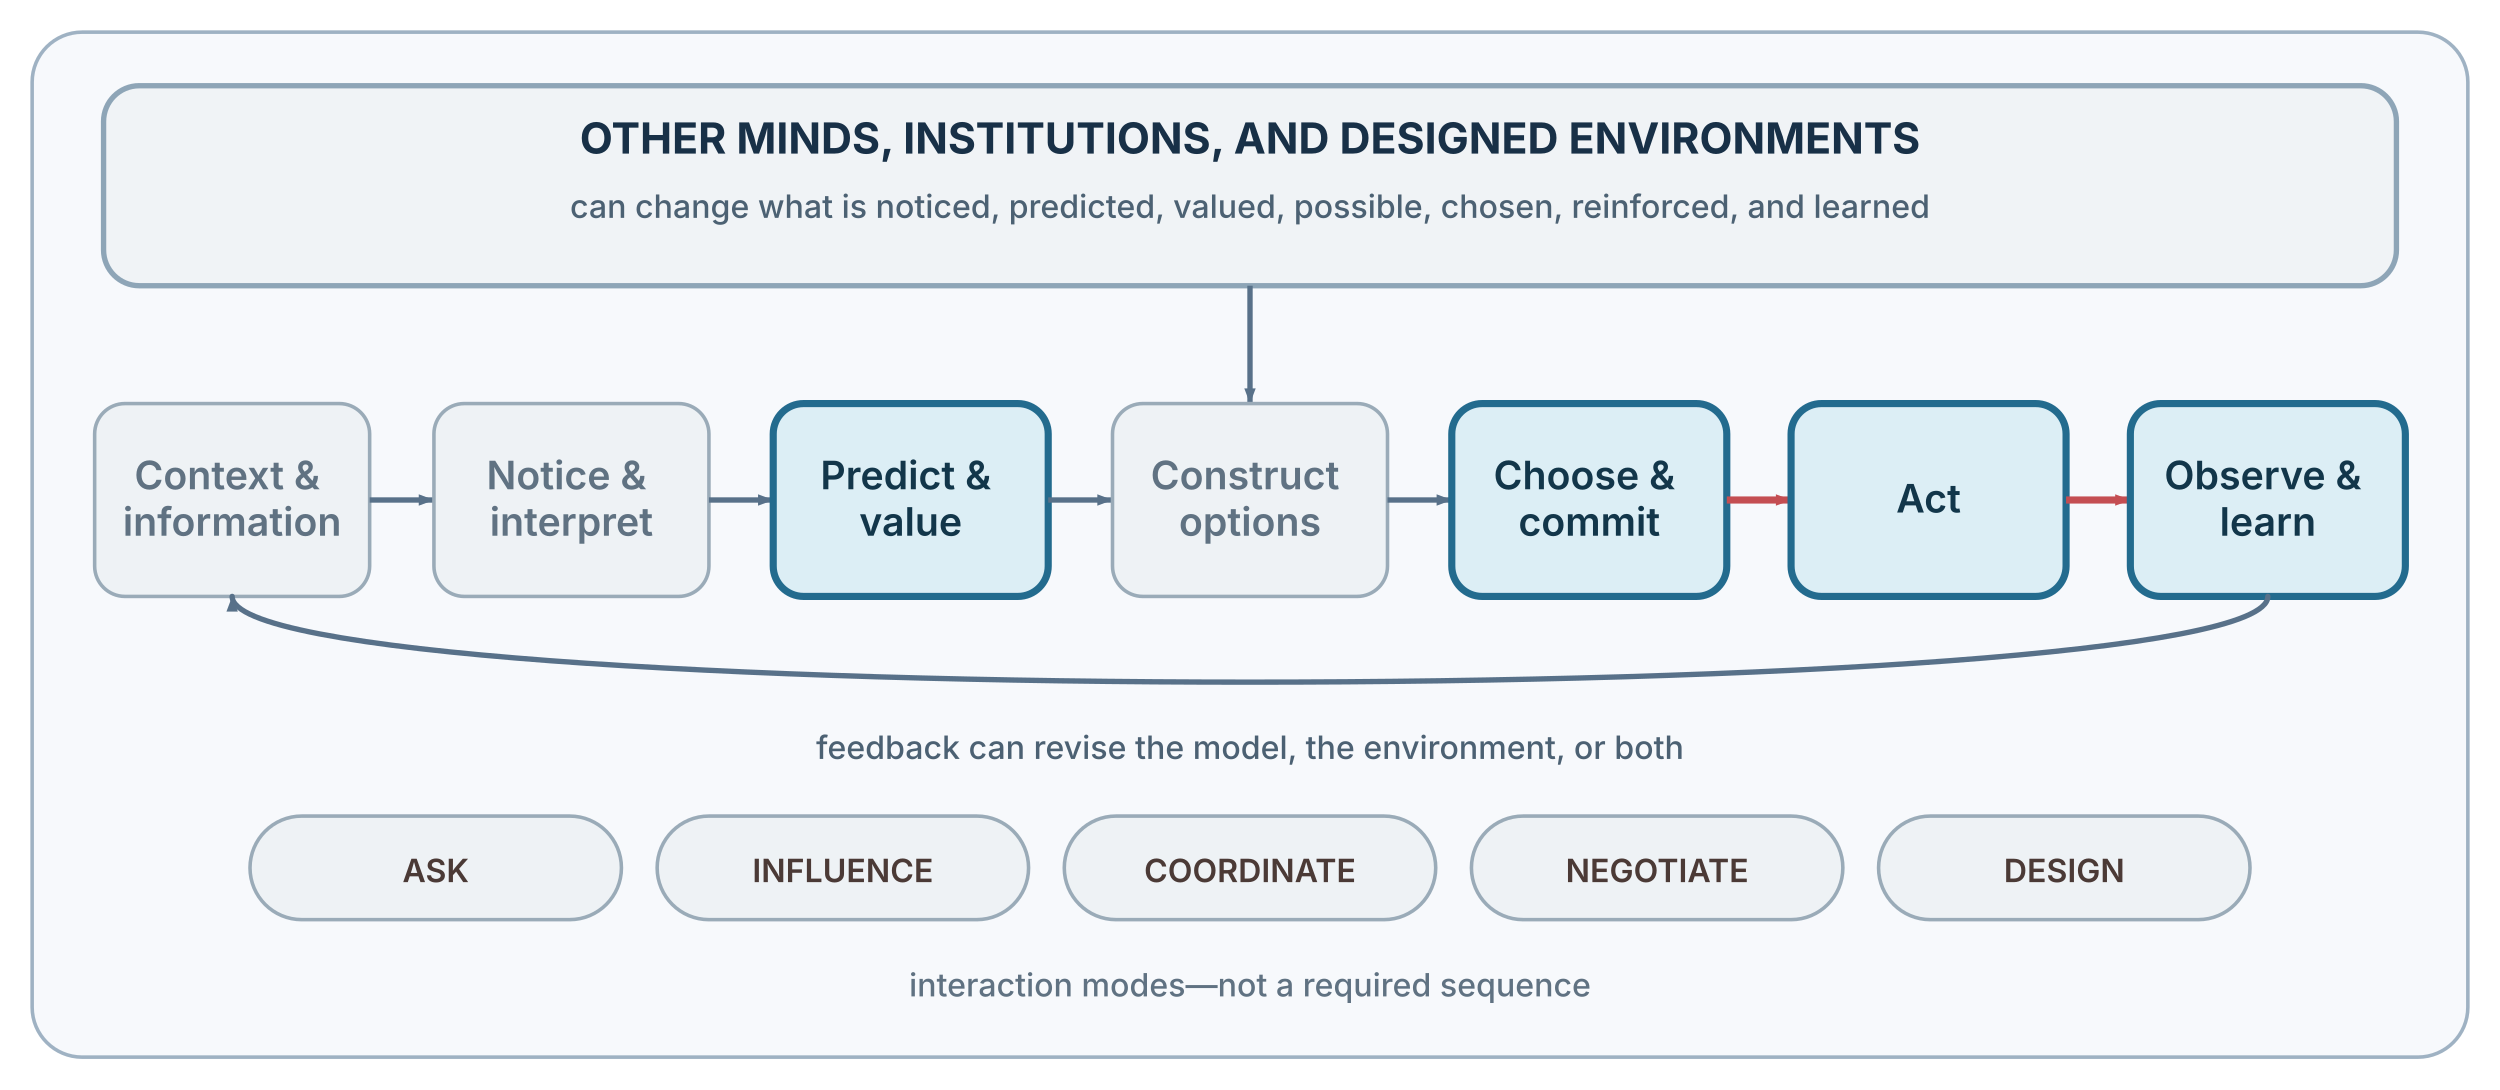
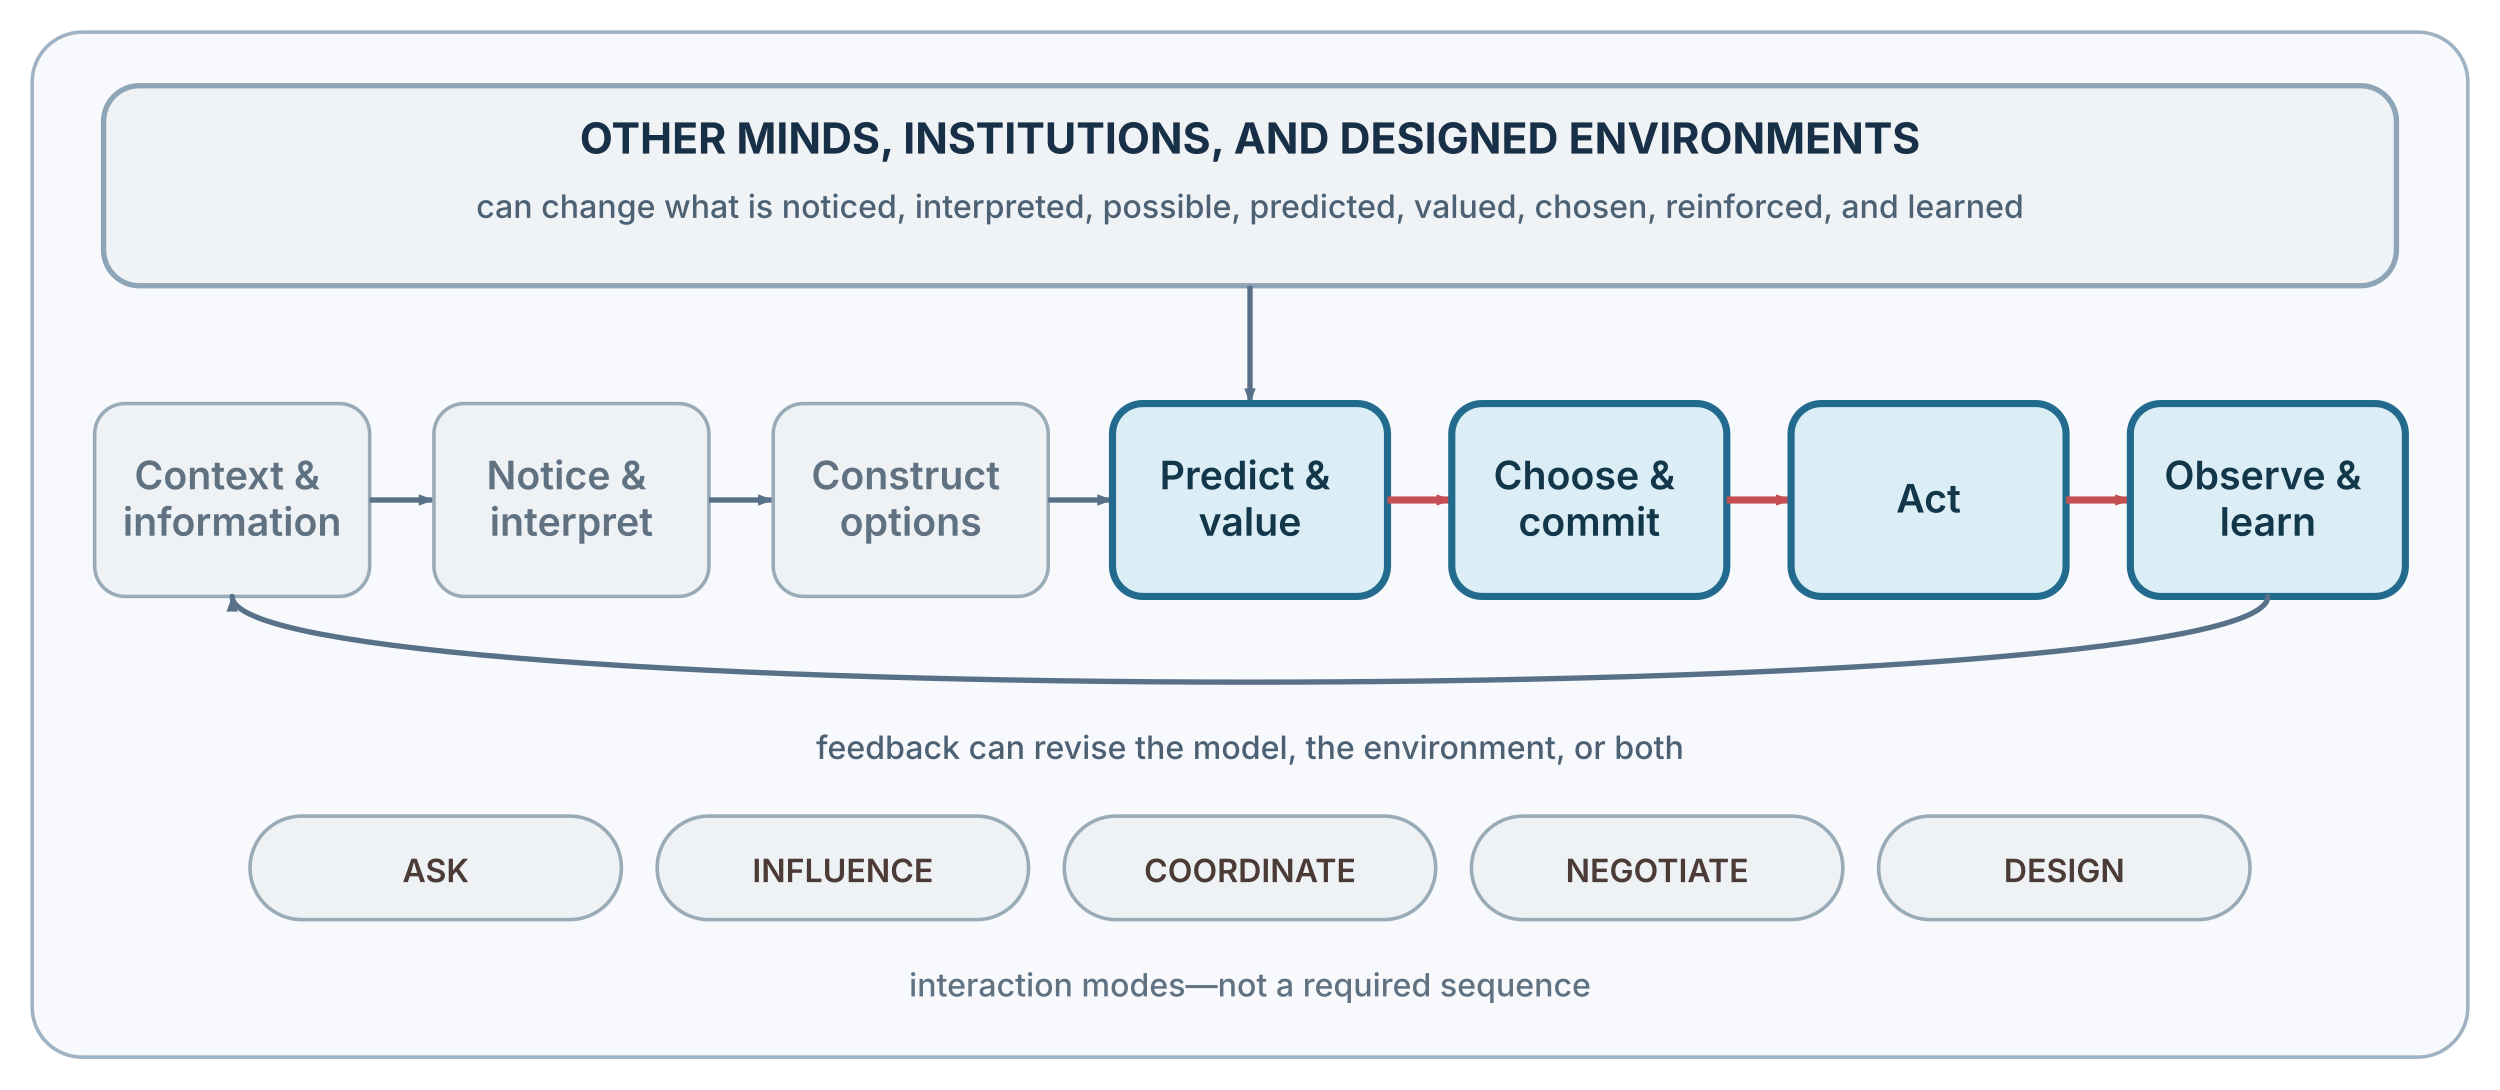
<svg xmlns="http://www.w3.org/2000/svg" width="1400" height="610" viewBox="0 0 1400 610" role="img" aria-labelledby="title desc">
  <defs>
    <marker id="arrow" viewBox="0 0 10 8" markerWidth="10" markerHeight="8" refX="9" refY="4" orient="auto" markerUnits="userSpaceOnUse">
      <path d="M0.5,0.8 L9,4 L0.5,7.2 z" fill="#587189" />
    </marker>
    <marker id="arrow-accent" viewBox="0 0 10 8" markerWidth="10" markerHeight="8" refX="9" refY="4" orient="auto" markerUnits="userSpaceOnUse">
      <path d="M0.5,0.8 L9,4 L0.5,7.2 z" fill="#c44e52" />
    </marker>
    <style>.node-label{font:600 22px -apple-system,BlinkMacSystemFont,"Segoe UI",sans-serif}.small{font:500 18px -apple-system,BlinkMacSystemFont,"Segoe UI",sans-serif}.outer{font:650 24px -apple-system,BlinkMacSystemFont,"Segoe UI",sans-serif}.mode{font:600 18px -apple-system,BlinkMacSystemFont,"Segoe UI",sans-serif}</style>
  </defs>
  <rect x="18" y="18" width="1364" height="574" rx="28" fill="#f7f9fc" stroke="#9fb2c3" stroke-width="2" />
  <rect x="58" y="48" width="1284" height="112" rx="20" fill="#f0f3f6" stroke="#8ea5b7" stroke-width="3" />
  <text x="700" y="86" class="outer" fill="#183047" text-anchor="middle">OTHER MINDS, INSTITUTIONS, AND DESIGNED ENVIRONMENTS</text>
-   <text x="700" y="122" class="small" fill="#4c6173" text-anchor="middle">can change what is noticed, predicted, valued, possible, chosen, reinforced, and learned</text>
+   <text x="700" y="122" class="small" fill="#4c6173" text-anchor="middle">can change what is noticed, interpreted, possible, predicted, valued, chosen, reinforced, and learned</text>
  <path d="M700 160 L700 226" fill="none" stroke="#587189" stroke-width="3" marker-end="url(#arrow)" />
  <rect x="53" y="226" width="154" height="108" rx="17" fill="#eef2f5" stroke="#9aabb8" stroke-width="2" />
  <text class="node-label" fill="#607282" text-anchor="middle">
    <tspan x="130" y="274">Context &amp;</tspan>
    <tspan x="130" y="300">information</tspan>
  </text>
  <path d="M207 280 L243 280" stroke="#587189" stroke-width="3" marker-end="url(#arrow)" />
  <rect x="243" y="226" width="154" height="108" rx="17" fill="#eef2f5" stroke="#9aabb8" stroke-width="2" />
  <text class="node-label" fill="#607282" text-anchor="middle">
    <tspan x="320" y="274">Notice &amp;</tspan>
    <tspan x="320" y="300">interpret</tspan>
  </text>
  <path d="M397 280 L433 280" stroke="#587189" stroke-width="3" marker-end="url(#arrow)" />
-   <rect x="433" y="226" width="154" height="108" rx="17" fill="#dceef5" stroke="#236b8e" stroke-width="4" />
-   <text class="node-label" fill="#12364a" text-anchor="middle">
-     <tspan x="510" y="274">Predict &amp;</tspan>
-     <tspan x="510" y="300">value</tspan>
+   <rect x="433" y="226" width="154" height="108" rx="17" fill="#eef2f5" stroke="#9aabb8" stroke-width="2" />
+   <text class="node-label" fill="#607282" text-anchor="middle">
+     <tspan x="510" y="274">Construct</tspan>
+     <tspan x="510" y="300">options</tspan>
  </text>
  <path d="M587 280 L623 280" stroke="#587189" stroke-width="3" marker-end="url(#arrow)" />
-   <rect x="623" y="226" width="154" height="108" rx="17" fill="#eef2f5" stroke="#9aabb8" stroke-width="2" />
-   <text class="node-label" fill="#607282" text-anchor="middle">
-     <tspan x="700" y="274">Construct</tspan>
-     <tspan x="700" y="300">options</tspan>
+   <rect x="623" y="226" width="154" height="108" rx="17" fill="#dceef5" stroke="#236b8e" stroke-width="4" />
+   <text class="node-label" fill="#12364a" text-anchor="middle">
+     <tspan x="700" y="274">Predict &amp;</tspan>
+     <tspan x="700" y="300">value</tspan>
  </text>
-   <path d="M777 280 L813 280" stroke="#587189" stroke-width="3" marker-end="url(#arrow)" />
+   <path d="M777 280 L813 280" stroke="#c44e52" stroke-width="4" marker-end="url(#arrow-accent)" />
  <rect x="813" y="226" width="154" height="108" rx="17" fill="#dceef5" stroke="#236b8e" stroke-width="4" />
  <text class="node-label" fill="#12364a" text-anchor="middle">
    <tspan x="890" y="274">Choose &amp;</tspan>
    <tspan x="890" y="300">commit</tspan>
  </text>
  <path d="M967 280 L1003 280" stroke="#c44e52" stroke-width="4" marker-end="url(#arrow-accent)" />
  <rect x="1003" y="226" width="154" height="108" rx="17" fill="#dceef5" stroke="#236b8e" stroke-width="4" />
  <text class="node-label" fill="#12364a" text-anchor="middle">
    <tspan x="1080" y="287">Act</tspan>
  </text>
  <path d="M1157 280 L1193 280" stroke="#c44e52" stroke-width="4" marker-end="url(#arrow-accent)" />
  <rect x="1193" y="226" width="154" height="108" rx="17" fill="#dceef5" stroke="#236b8e" stroke-width="4" />
  <text class="node-label" fill="#12364a" text-anchor="middle">
    <tspan x="1270" y="274">Observe &amp;</tspan>
    <tspan x="1270" y="300">learn</tspan>
  </text>
  <path d="M1270 334 C1270 398, 130 398, 130 334" fill="none" stroke="#587189" stroke-width="3" stroke-linecap="round" marker-end="url(#arrow)" />
  <text x="700" y="425" class="small" fill="#4c6173" text-anchor="middle">feedback can revise the model, the environment, or both</text>
  <rect x="140" y="457" width="208" height="58" rx="29" fill="#eef2f5" stroke="#9aabb8" stroke-width="2" />
  <text x="244.0" y="494" class="mode" fill="#4b3a36" text-anchor="middle">ASK</text>
  <rect x="368" y="457" width="208" height="58" rx="29" fill="#eef2f5" stroke="#9aabb8" stroke-width="2" />
  <text x="472.0" y="494" class="mode" fill="#4b3a36" text-anchor="middle">INFLUENCE</text>
  <rect x="596" y="457" width="208" height="58" rx="29" fill="#eef2f5" stroke="#9aabb8" stroke-width="2" />
  <text x="700.0" y="494" class="mode" fill="#4b3a36" text-anchor="middle">COORDINATE</text>
  <rect x="824" y="457" width="208" height="58" rx="29" fill="#eef2f5" stroke="#9aabb8" stroke-width="2" />
  <text x="928.0" y="494" class="mode" fill="#4b3a36" text-anchor="middle">NEGOTIATE</text>
  <rect x="1052" y="457" width="208" height="58" rx="29" fill="#eef2f5" stroke="#9aabb8" stroke-width="2" />
  <text x="1156.0" y="494" class="mode" fill="#4b3a36" text-anchor="middle">DESIGN</text>
  <text x="700" y="558" class="small" fill="#607282" text-anchor="middle">interaction modes—not a required sequence</text>
</svg>
